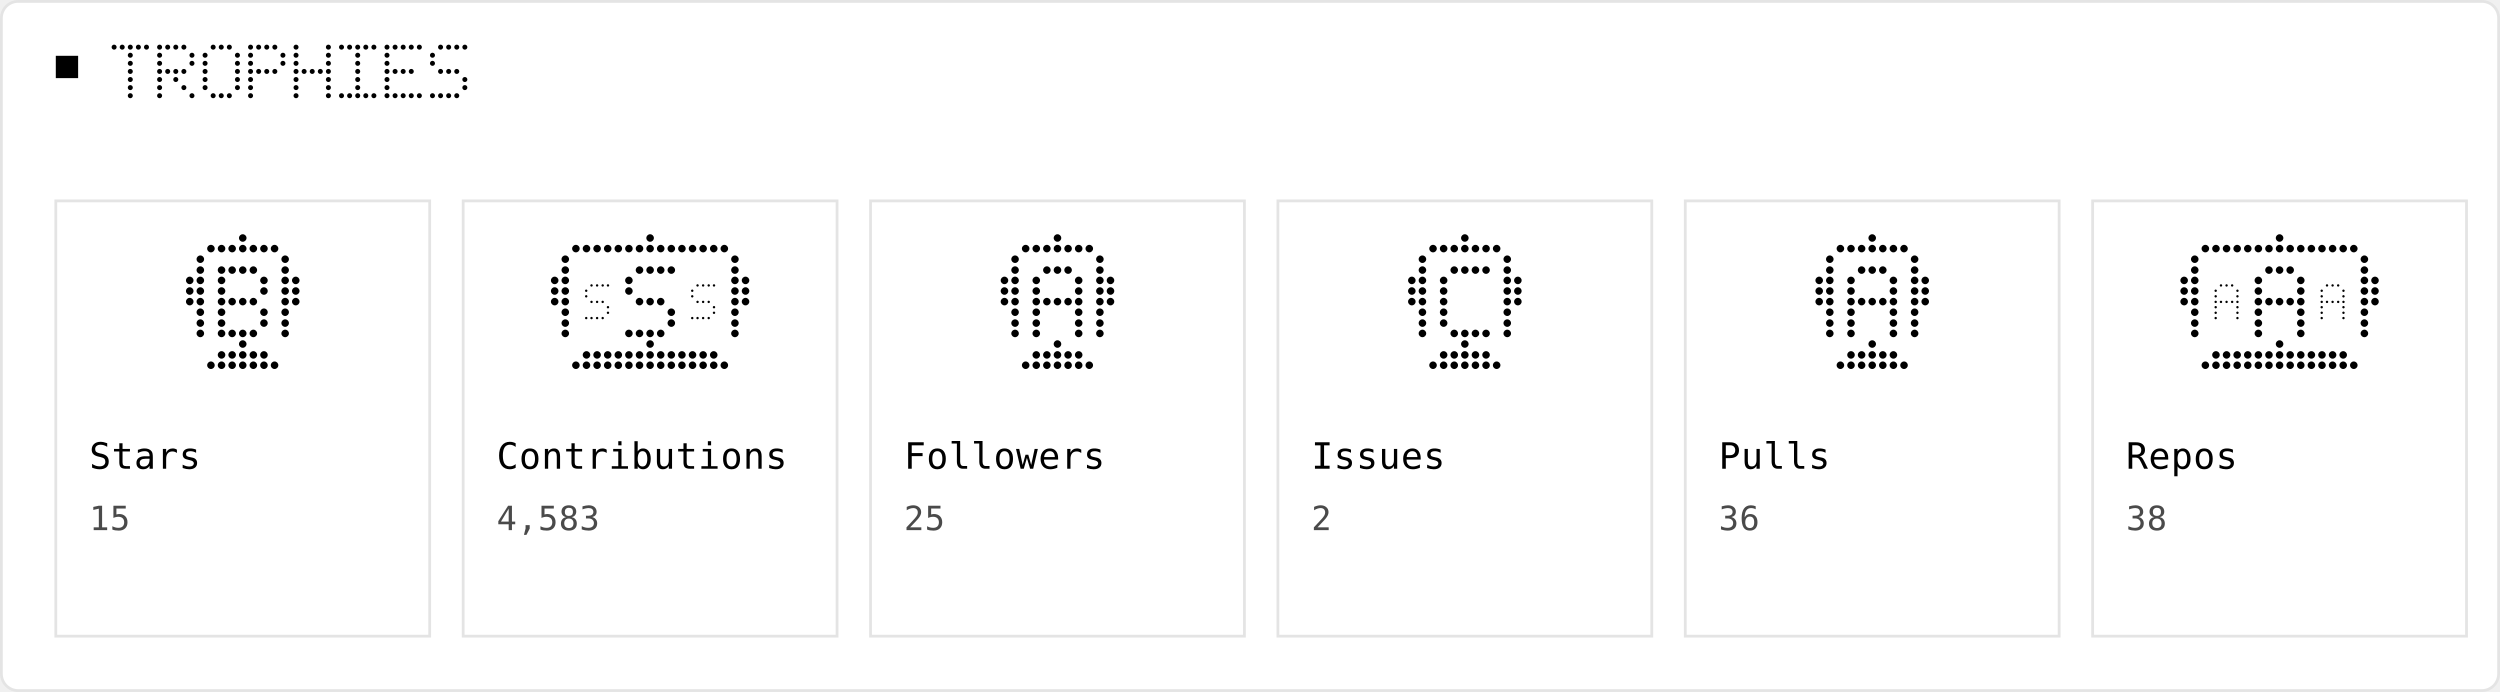
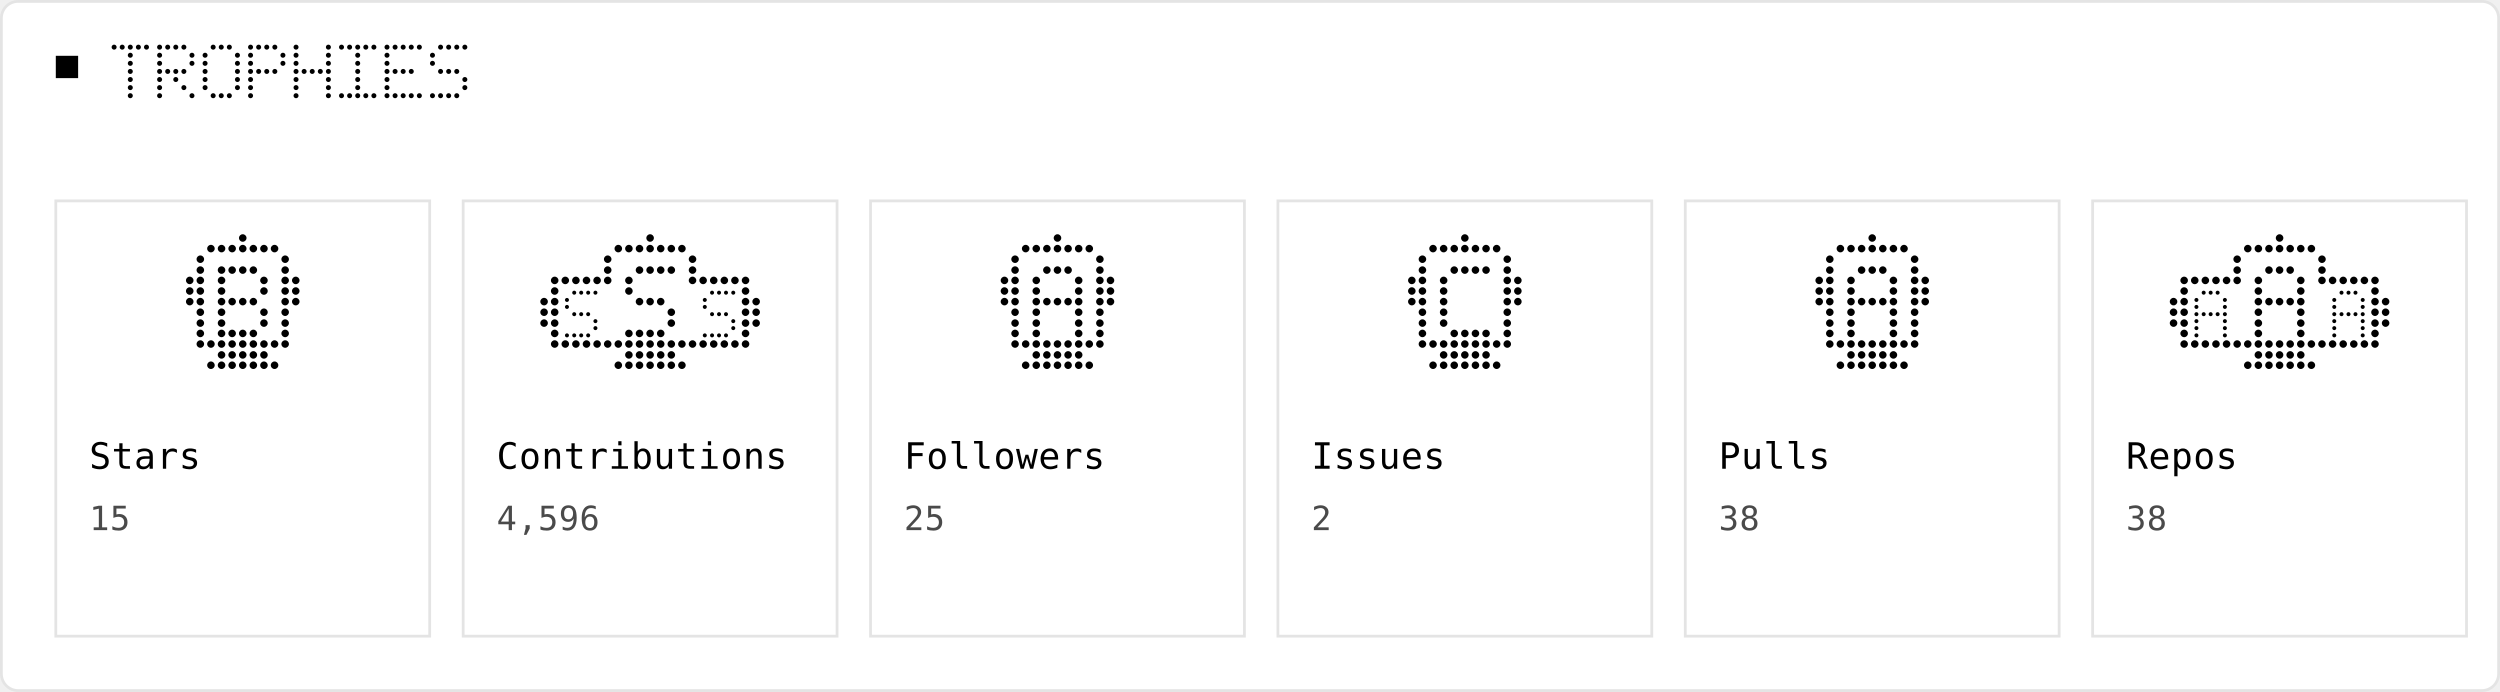
<svg xmlns="http://www.w3.org/2000/svg" width="896" height="248" viewBox="0 0 896 248" role="img">
  <rect x="0.5" y="0.5" width="895" height="247" rx="6" fill="#FFFFFF" stroke="#E4E4E4" stroke-width="1" />
  <rect x="20" y="20" width="8" height="8" fill="#000000" />
  <circle cx="40.9" cy="16.9" r="0.90" fill="#000000" />
  <circle cx="43.8" cy="16.9" r="0.90" fill="#000000" />
  <circle cx="46.7" cy="16.9" r="0.90" fill="#000000" />
  <circle cx="49.6" cy="16.9" r="0.90" fill="#000000" />
  <circle cx="52.5" cy="16.9" r="0.90" fill="#000000" />
  <circle cx="46.7" cy="19.8" r="0.90" fill="#000000" />
  <circle cx="46.7" cy="22.7" r="0.90" fill="#000000" />
  <circle cx="46.7" cy="25.6" r="0.90" fill="#000000" />
  <circle cx="46.7" cy="28.5" r="0.90" fill="#000000" />
  <circle cx="46.7" cy="31.4" r="0.90" fill="#000000" />
  <circle cx="46.7" cy="34.3" r="0.90" fill="#000000" />
  <circle cx="57.2" cy="16.9" r="0.90" fill="#000000" />
  <circle cx="60.1" cy="16.9" r="0.90" fill="#000000" />
  <circle cx="63.0" cy="16.9" r="0.90" fill="#000000" />
  <circle cx="65.9" cy="16.9" r="0.90" fill="#000000" />
  <circle cx="57.2" cy="19.8" r="0.90" fill="#000000" />
  <circle cx="68.8" cy="19.8" r="0.90" fill="#000000" />
  <circle cx="57.2" cy="22.7" r="0.90" fill="#000000" />
  <circle cx="68.8" cy="22.7" r="0.90" fill="#000000" />
  <circle cx="57.2" cy="25.6" r="0.90" fill="#000000" />
  <circle cx="60.1" cy="25.6" r="0.90" fill="#000000" />
  <circle cx="63.0" cy="25.6" r="0.90" fill="#000000" />
  <circle cx="65.9" cy="25.6" r="0.90" fill="#000000" />
  <circle cx="57.2" cy="28.5" r="0.90" fill="#000000" />
  <circle cx="63.0" cy="28.5" r="0.90" fill="#000000" />
  <circle cx="57.2" cy="31.4" r="0.90" fill="#000000" />
  <circle cx="65.9" cy="31.4" r="0.90" fill="#000000" />
  <circle cx="57.2" cy="34.3" r="0.90" fill="#000000" />
  <circle cx="68.8" cy="34.3" r="0.90" fill="#000000" />
  <circle cx="76.4" cy="16.9" r="0.90" fill="#000000" />
  <circle cx="79.3" cy="16.9" r="0.90" fill="#000000" />
  <circle cx="82.2" cy="16.9" r="0.90" fill="#000000" />
  <circle cx="73.5" cy="19.8" r="0.90" fill="#000000" />
  <circle cx="85.1" cy="19.8" r="0.90" fill="#000000" />
  <circle cx="73.5" cy="22.7" r="0.90" fill="#000000" />
  <circle cx="85.1" cy="22.7" r="0.90" fill="#000000" />
  <circle cx="73.5" cy="25.6" r="0.90" fill="#000000" />
  <circle cx="85.1" cy="25.6" r="0.90" fill="#000000" />
  <circle cx="73.5" cy="28.5" r="0.90" fill="#000000" />
  <circle cx="85.1" cy="28.5" r="0.90" fill="#000000" />
  <circle cx="73.5" cy="31.4" r="0.90" fill="#000000" />
  <circle cx="85.1" cy="31.4" r="0.90" fill="#000000" />
  <circle cx="76.4" cy="34.3" r="0.90" fill="#000000" />
  <circle cx="79.3" cy="34.3" r="0.90" fill="#000000" />
  <circle cx="82.2" cy="34.3" r="0.90" fill="#000000" />
  <circle cx="89.8" cy="16.9" r="0.90" fill="#000000" />
  <circle cx="92.7" cy="16.9" r="0.90" fill="#000000" />
  <circle cx="95.6" cy="16.9" r="0.90" fill="#000000" />
  <circle cx="98.5" cy="16.9" r="0.90" fill="#000000" />
  <circle cx="89.8" cy="19.8" r="0.90" fill="#000000" />
  <circle cx="101.4" cy="19.8" r="0.90" fill="#000000" />
  <circle cx="89.8" cy="22.7" r="0.90" fill="#000000" />
  <circle cx="101.4" cy="22.7" r="0.90" fill="#000000" />
  <circle cx="89.8" cy="25.6" r="0.90" fill="#000000" />
  <circle cx="92.7" cy="25.6" r="0.90" fill="#000000" />
  <circle cx="95.6" cy="25.6" r="0.90" fill="#000000" />
  <circle cx="98.5" cy="25.6" r="0.90" fill="#000000" />
  <circle cx="89.8" cy="28.5" r="0.90" fill="#000000" />
  <circle cx="89.8" cy="31.4" r="0.90" fill="#000000" />
  <circle cx="89.8" cy="34.3" r="0.90" fill="#000000" />
  <circle cx="106.1" cy="16.9" r="0.90" fill="#000000" />
  <circle cx="117.7" cy="16.9" r="0.90" fill="#000000" />
  <circle cx="106.1" cy="19.8" r="0.90" fill="#000000" />
  <circle cx="117.7" cy="19.8" r="0.90" fill="#000000" />
  <circle cx="106.1" cy="22.7" r="0.90" fill="#000000" />
  <circle cx="117.7" cy="22.7" r="0.90" fill="#000000" />
  <circle cx="106.1" cy="25.6" r="0.90" fill="#000000" />
  <circle cx="109.0" cy="25.6" r="0.90" fill="#000000" />
  <circle cx="111.9" cy="25.6" r="0.90" fill="#000000" />
  <circle cx="114.8" cy="25.6" r="0.90" fill="#000000" />
  <circle cx="117.7" cy="25.6" r="0.90" fill="#000000" />
  <circle cx="106.1" cy="28.5" r="0.90" fill="#000000" />
  <circle cx="117.7" cy="28.5" r="0.90" fill="#000000" />
  <circle cx="106.1" cy="31.4" r="0.90" fill="#000000" />
  <circle cx="117.7" cy="31.4" r="0.90" fill="#000000" />
  <circle cx="106.1" cy="34.3" r="0.90" fill="#000000" />
  <circle cx="117.7" cy="34.3" r="0.90" fill="#000000" />
  <circle cx="122.4" cy="16.9" r="0.90" fill="#000000" />
  <circle cx="125.3" cy="16.9" r="0.90" fill="#000000" />
  <circle cx="128.2" cy="16.9" r="0.90" fill="#000000" />
  <circle cx="131.1" cy="16.9" r="0.90" fill="#000000" />
  <circle cx="134.0" cy="16.9" r="0.90" fill="#000000" />
  <circle cx="128.2" cy="19.8" r="0.90" fill="#000000" />
  <circle cx="128.2" cy="22.7" r="0.90" fill="#000000" />
  <circle cx="128.2" cy="25.6" r="0.90" fill="#000000" />
  <circle cx="128.2" cy="28.5" r="0.90" fill="#000000" />
  <circle cx="128.2" cy="31.4" r="0.90" fill="#000000" />
  <circle cx="122.4" cy="34.3" r="0.90" fill="#000000" />
  <circle cx="125.3" cy="34.3" r="0.90" fill="#000000" />
  <circle cx="128.2" cy="34.3" r="0.90" fill="#000000" />
  <circle cx="131.1" cy="34.3" r="0.90" fill="#000000" />
  <circle cx="134.0" cy="34.3" r="0.90" fill="#000000" />
  <circle cx="138.7" cy="16.9" r="0.90" fill="#000000" />
  <circle cx="141.6" cy="16.9" r="0.90" fill="#000000" />
  <circle cx="144.5" cy="16.9" r="0.90" fill="#000000" />
  <circle cx="147.4" cy="16.9" r="0.90" fill="#000000" />
  <circle cx="150.3" cy="16.9" r="0.90" fill="#000000" />
  <circle cx="138.7" cy="19.8" r="0.90" fill="#000000" />
  <circle cx="138.7" cy="22.7" r="0.90" fill="#000000" />
  <circle cx="138.7" cy="25.6" r="0.90" fill="#000000" />
  <circle cx="141.6" cy="25.6" r="0.90" fill="#000000" />
  <circle cx="144.5" cy="25.6" r="0.90" fill="#000000" />
  <circle cx="147.4" cy="25.6" r="0.90" fill="#000000" />
  <circle cx="138.7" cy="28.5" r="0.90" fill="#000000" />
  <circle cx="138.7" cy="31.4" r="0.90" fill="#000000" />
  <circle cx="138.7" cy="34.3" r="0.90" fill="#000000" />
  <circle cx="141.6" cy="34.3" r="0.90" fill="#000000" />
  <circle cx="144.5" cy="34.3" r="0.90" fill="#000000" />
  <circle cx="147.4" cy="34.3" r="0.90" fill="#000000" />
  <circle cx="150.3" cy="34.3" r="0.90" fill="#000000" />
  <circle cx="157.9" cy="16.9" r="0.90" fill="#000000" />
  <circle cx="160.8" cy="16.9" r="0.90" fill="#000000" />
  <circle cx="163.7" cy="16.9" r="0.90" fill="#000000" />
  <circle cx="166.6" cy="16.9" r="0.90" fill="#000000" />
  <circle cx="155.0" cy="19.8" r="0.90" fill="#000000" />
  <circle cx="155.0" cy="22.7" r="0.90" fill="#000000" />
  <circle cx="157.9" cy="25.6" r="0.90" fill="#000000" />
  <circle cx="160.8" cy="25.6" r="0.90" fill="#000000" />
  <circle cx="163.7" cy="25.6" r="0.90" fill="#000000" />
  <circle cx="166.6" cy="28.5" r="0.90" fill="#000000" />
  <circle cx="166.6" cy="31.4" r="0.90" fill="#000000" />
  <circle cx="155.0" cy="34.3" r="0.90" fill="#000000" />
  <circle cx="157.9" cy="34.3" r="0.90" fill="#000000" />
  <circle cx="160.8" cy="34.3" r="0.90" fill="#000000" />
  <circle cx="163.7" cy="34.3" r="0.90" fill="#000000" />
  <rect x="20" y="72" width="134" height="156" fill="none" stroke="#E4E4E4" />
  <circle cx="87.0" cy="85.3" r="1.35" fill="#000000" />
  <circle cx="75.6" cy="89.1" r="1.35" fill="#000000" />
  <circle cx="79.4" cy="89.1" r="1.35" fill="#000000" />
  <circle cx="83.2" cy="89.1" r="1.35" fill="#000000" />
  <circle cx="87.0" cy="89.1" r="1.35" fill="#000000" />
  <circle cx="90.8" cy="89.1" r="1.35" fill="#000000" />
  <circle cx="94.6" cy="89.1" r="1.35" fill="#000000" />
  <circle cx="98.4" cy="89.1" r="1.35" fill="#000000" />
  <circle cx="71.8" cy="92.9" r="1.35" fill="#000000" />
  <circle cx="102.2" cy="92.9" r="1.35" fill="#000000" />
  <circle cx="71.8" cy="96.8" r="1.35" fill="#000000" />
  <circle cx="102.2" cy="96.8" r="1.35" fill="#000000" />
  <circle cx="71.8" cy="100.5" r="1.35" fill="#000000" />
  <circle cx="102.2" cy="100.5" r="1.35" fill="#000000" />
  <circle cx="71.8" cy="104.3" r="1.35" fill="#000000" />
  <circle cx="102.2" cy="104.3" r="1.35" fill="#000000" />
  <circle cx="71.8" cy="108.1" r="1.35" fill="#000000" />
  <circle cx="102.2" cy="108.1" r="1.35" fill="#000000" />
  <circle cx="71.8" cy="111.9" r="1.35" fill="#000000" />
  <circle cx="102.2" cy="111.9" r="1.35" fill="#000000" />
  <circle cx="71.8" cy="115.8" r="1.35" fill="#000000" />
  <circle cx="102.2" cy="115.8" r="1.35" fill="#000000" />
  <circle cx="71.8" cy="119.5" r="1.35" fill="#000000" />
  <circle cx="102.2" cy="119.5" r="1.35" fill="#000000" />
  <circle cx="68.0" cy="100.5" r="1.35" fill="#000000" />
  <circle cx="106.0" cy="100.5" r="1.35" fill="#000000" />
  <circle cx="68.0" cy="104.3" r="1.35" fill="#000000" />
  <circle cx="106.0" cy="104.3" r="1.35" fill="#000000" />
  <circle cx="68.0" cy="108.1" r="1.35" fill="#000000" />
  <circle cx="106.0" cy="108.1" r="1.35" fill="#000000" />
+   <circle cx="71.8" cy="123.3" r="1.35" fill="#000000" />
+   <circle cx="75.6" cy="123.3" r="1.35" fill="#000000" />
+   <circle cx="79.4" cy="123.3" r="1.35" fill="#000000" />
+   <circle cx="83.2" cy="123.3" r="1.35" fill="#000000" />
  <circle cx="87.0" cy="123.3" r="1.35" fill="#000000" />
+   <circle cx="90.8" cy="123.3" r="1.35" fill="#000000" />
+   <circle cx="94.6" cy="123.3" r="1.35" fill="#000000" />
+   <circle cx="98.4" cy="123.3" r="1.35" fill="#000000" />
+   <circle cx="102.2" cy="123.3" r="1.35" fill="#000000" />
  <circle cx="79.4" cy="127.2" r="1.35" fill="#000000" />
  <circle cx="83.2" cy="127.2" r="1.35" fill="#000000" />
  <circle cx="87.0" cy="127.2" r="1.35" fill="#000000" />
  <circle cx="90.8" cy="127.2" r="1.35" fill="#000000" />
  <circle cx="94.6" cy="127.2" r="1.35" fill="#000000" />
  <circle cx="75.6" cy="130.9" r="1.35" fill="#000000" />
  <circle cx="79.4" cy="130.9" r="1.35" fill="#000000" />
  <circle cx="83.2" cy="130.9" r="1.35" fill="#000000" />
  <circle cx="87.0" cy="130.9" r="1.35" fill="#000000" />
  <circle cx="90.8" cy="130.9" r="1.35" fill="#000000" />
  <circle cx="94.6" cy="130.9" r="1.35" fill="#000000" />
  <circle cx="98.4" cy="130.9" r="1.35" fill="#000000" />
  <circle cx="79.4" cy="96.8" r="1.35" fill="#000000" />
  <circle cx="83.2" cy="96.8" r="1.35" fill="#000000" />
  <circle cx="87.0" cy="96.8" r="1.35" fill="#000000" />
  <circle cx="90.8" cy="96.8" r="1.35" fill="#000000" />
  <circle cx="79.4" cy="100.5" r="1.35" fill="#000000" />
  <circle cx="94.6" cy="100.5" r="1.35" fill="#000000" />
  <circle cx="79.4" cy="104.3" r="1.35" fill="#000000" />
  <circle cx="94.6" cy="104.3" r="1.35" fill="#000000" />
  <circle cx="79.4" cy="108.1" r="1.35" fill="#000000" />
  <circle cx="83.2" cy="108.1" r="1.35" fill="#000000" />
  <circle cx="87.0" cy="108.1" r="1.35" fill="#000000" />
  <circle cx="90.8" cy="108.1" r="1.35" fill="#000000" />
  <circle cx="79.4" cy="111.9" r="1.35" fill="#000000" />
  <circle cx="94.6" cy="111.9" r="1.35" fill="#000000" />
  <circle cx="79.4" cy="115.8" r="1.35" fill="#000000" />
  <circle cx="94.6" cy="115.8" r="1.35" fill="#000000" />
  <circle cx="79.4" cy="119.5" r="1.35" fill="#000000" />
  <circle cx="83.2" cy="119.5" r="1.35" fill="#000000" />
  <circle cx="87.0" cy="119.5" r="1.35" fill="#000000" />
  <circle cx="90.8" cy="119.5" r="1.35" fill="#000000" />
  <text x="32" y="168" fill="#000000" font-family="ui-monospace, Geist Mono, monospace" font-size="13" letter-spacing="0.2" dominant-baseline="auto">Stars</text>
  <text x="32" y="190" fill="#4A4A4A" font-family="ui-monospace, Geist Mono, monospace" font-size="12" letter-spacing="0.2" dominant-baseline="auto">15</text>
  <rect x="166" y="72" width="134" height="156" fill="none" stroke="#E4E4E4" />
  <circle cx="233.0" cy="85.3" r="1.35" fill="#000000" />
-   <circle cx="206.4" cy="89.1" r="1.35" fill="#000000" />
-   <circle cx="210.2" cy="89.1" r="1.35" fill="#000000" />
-   <circle cx="214.0" cy="89.1" r="1.35" fill="#000000" />
-   <circle cx="217.8" cy="89.1" r="1.35" fill="#000000" />
  <circle cx="221.6" cy="89.1" r="1.35" fill="#000000" />
  <circle cx="225.4" cy="89.1" r="1.35" fill="#000000" />
  <circle cx="229.2" cy="89.1" r="1.35" fill="#000000" />
  <circle cx="233.0" cy="89.1" r="1.35" fill="#000000" />
  <circle cx="236.8" cy="89.1" r="1.35" fill="#000000" />
  <circle cx="240.6" cy="89.1" r="1.35" fill="#000000" />
  <circle cx="244.4" cy="89.1" r="1.35" fill="#000000" />
-   <circle cx="248.2" cy="89.1" r="1.35" fill="#000000" />
-   <circle cx="252.0" cy="89.1" r="1.35" fill="#000000" />
-   <circle cx="255.8" cy="89.1" r="1.35" fill="#000000" />
-   <circle cx="259.6" cy="89.1" r="1.35" fill="#000000" />
-   <circle cx="202.6" cy="92.9" r="1.35" fill="#000000" />
-   <circle cx="263.4" cy="92.9" r="1.35" fill="#000000" />
-   <circle cx="202.6" cy="96.8" r="1.35" fill="#000000" />
-   <circle cx="263.4" cy="96.8" r="1.35" fill="#000000" />
+   <circle cx="217.8" cy="92.9" r="1.35" fill="#000000" />
+   <circle cx="248.2" cy="92.9" r="1.35" fill="#000000" />
+   <circle cx="217.8" cy="96.8" r="1.35" fill="#000000" />
+   <circle cx="248.2" cy="96.8" r="1.35" fill="#000000" />
+   <circle cx="217.8" cy="100.5" r="1.35" fill="#000000" />
+   <circle cx="248.2" cy="100.5" r="1.35" fill="#000000" />
  <circle cx="202.6" cy="100.5" r="1.35" fill="#000000" />
+   <circle cx="206.4" cy="100.5" r="1.35" fill="#000000" />
+   <circle cx="210.2" cy="100.5" r="1.35" fill="#000000" />
+   <circle cx="214.0" cy="100.5" r="1.35" fill="#000000" />
+   <circle cx="198.8" cy="100.5" r="1.35" fill="#000000" />
+   <circle cx="252.0" cy="100.5" r="1.35" fill="#000000" />
+   <circle cx="255.8" cy="100.5" r="1.35" fill="#000000" />
+   <circle cx="259.6" cy="100.5" r="1.35" fill="#000000" />
  <circle cx="263.4" cy="100.5" r="1.35" fill="#000000" />
-   <circle cx="202.6" cy="104.3" r="1.35" fill="#000000" />
-   <circle cx="263.4" cy="104.3" r="1.35" fill="#000000" />
-   <circle cx="202.6" cy="108.1" r="1.35" fill="#000000" />
-   <circle cx="263.4" cy="108.1" r="1.35" fill="#000000" />
-   <circle cx="202.6" cy="111.9" r="1.35" fill="#000000" />
-   <circle cx="263.4" cy="111.9" r="1.35" fill="#000000" />
-   <circle cx="202.6" cy="115.8" r="1.35" fill="#000000" />
-   <circle cx="263.4" cy="115.8" r="1.35" fill="#000000" />
-   <circle cx="202.6" cy="119.5" r="1.35" fill="#000000" />
-   <circle cx="263.4" cy="119.5" r="1.35" fill="#000000" />
-   <circle cx="198.8" cy="100.5" r="1.35" fill="#000000" />
  <circle cx="267.2" cy="100.5" r="1.35" fill="#000000" />
  <circle cx="198.8" cy="104.3" r="1.35" fill="#000000" />
  <circle cx="267.2" cy="104.3" r="1.35" fill="#000000" />
  <circle cx="198.8" cy="108.1" r="1.35" fill="#000000" />
  <circle cx="267.2" cy="108.1" r="1.35" fill="#000000" />
+   <circle cx="198.8" cy="111.9" r="1.35" fill="#000000" />
+   <circle cx="267.2" cy="111.9" r="1.35" fill="#000000" />
+   <circle cx="198.8" cy="115.8" r="1.35" fill="#000000" />
+   <circle cx="267.2" cy="115.8" r="1.35" fill="#000000" />
+   <circle cx="198.8" cy="119.5" r="1.35" fill="#000000" />
+   <circle cx="267.2" cy="119.5" r="1.35" fill="#000000" />
+   <circle cx="195.0" cy="108.1" r="1.35" fill="#000000" />
+   <circle cx="195.0" cy="111.9" r="1.35" fill="#000000" />
+   <circle cx="195.0" cy="115.8" r="1.35" fill="#000000" />
+   <circle cx="271.0" cy="108.1" r="1.35" fill="#000000" />
+   <circle cx="271.0" cy="111.9" r="1.35" fill="#000000" />
+   <circle cx="271.0" cy="115.8" r="1.35" fill="#000000" />
+   <circle cx="198.8" cy="123.3" r="1.35" fill="#000000" />
+   <circle cx="202.6" cy="123.3" r="1.35" fill="#000000" />
+   <circle cx="206.4" cy="123.3" r="1.35" fill="#000000" />
+   <circle cx="210.2" cy="123.3" r="1.35" fill="#000000" />
+   <circle cx="214.0" cy="123.3" r="1.35" fill="#000000" />
+   <circle cx="217.8" cy="123.3" r="1.35" fill="#000000" />
+   <circle cx="221.6" cy="123.3" r="1.35" fill="#000000" />
+   <circle cx="225.4" cy="123.3" r="1.35" fill="#000000" />
+   <circle cx="229.2" cy="123.3" r="1.35" fill="#000000" />
  <circle cx="233.0" cy="123.3" r="1.35" fill="#000000" />
-   <circle cx="210.2" cy="127.2" r="1.35" fill="#000000" />
-   <circle cx="214.0" cy="127.2" r="1.35" fill="#000000" />
-   <circle cx="217.8" cy="127.2" r="1.35" fill="#000000" />
-   <circle cx="221.6" cy="127.2" r="1.35" fill="#000000" />
+   <circle cx="236.8" cy="123.3" r="1.35" fill="#000000" />
+   <circle cx="240.6" cy="123.3" r="1.35" fill="#000000" />
+   <circle cx="244.4" cy="123.3" r="1.35" fill="#000000" />
+   <circle cx="248.2" cy="123.3" r="1.35" fill="#000000" />
+   <circle cx="252.0" cy="123.3" r="1.35" fill="#000000" />
+   <circle cx="255.8" cy="123.3" r="1.35" fill="#000000" />
+   <circle cx="259.6" cy="123.3" r="1.35" fill="#000000" />
+   <circle cx="263.4" cy="123.3" r="1.35" fill="#000000" />
+   <circle cx="267.2" cy="123.3" r="1.35" fill="#000000" />
  <circle cx="225.4" cy="127.2" r="1.35" fill="#000000" />
  <circle cx="229.2" cy="127.2" r="1.35" fill="#000000" />
  <circle cx="233.0" cy="127.2" r="1.35" fill="#000000" />
  <circle cx="236.8" cy="127.2" r="1.35" fill="#000000" />
  <circle cx="240.6" cy="127.2" r="1.35" fill="#000000" />
-   <circle cx="244.4" cy="127.2" r="1.35" fill="#000000" />
-   <circle cx="248.2" cy="127.2" r="1.35" fill="#000000" />
-   <circle cx="252.0" cy="127.2" r="1.35" fill="#000000" />
-   <circle cx="255.8" cy="127.2" r="1.35" fill="#000000" />
-   <circle cx="206.4" cy="130.9" r="1.35" fill="#000000" />
-   <circle cx="210.2" cy="130.9" r="1.35" fill="#000000" />
-   <circle cx="214.0" cy="130.9" r="1.35" fill="#000000" />
-   <circle cx="217.8" cy="130.9" r="1.35" fill="#000000" />
  <circle cx="221.6" cy="130.9" r="1.35" fill="#000000" />
  <circle cx="225.4" cy="130.9" r="1.35" fill="#000000" />
  <circle cx="229.2" cy="130.9" r="1.35" fill="#000000" />
  <circle cx="233.0" cy="130.9" r="1.35" fill="#000000" />
  <circle cx="236.8" cy="130.9" r="1.35" fill="#000000" />
  <circle cx="240.6" cy="130.9" r="1.35" fill="#000000" />
  <circle cx="244.4" cy="130.9" r="1.35" fill="#000000" />
-   <circle cx="248.2" cy="130.9" r="1.35" fill="#000000" />
-   <circle cx="252.0" cy="130.9" r="1.35" fill="#000000" />
-   <circle cx="255.8" cy="130.9" r="1.35" fill="#000000" />
-   <circle cx="259.6" cy="130.9" r="1.35" fill="#000000" />
  <circle cx="229.2" cy="96.8" r="1.35" fill="#000000" />
  <circle cx="233.0" cy="96.8" r="1.35" fill="#000000" />
  <circle cx="236.8" cy="96.8" r="1.35" fill="#000000" />
  <circle cx="240.6" cy="96.8" r="1.35" fill="#000000" />
  <circle cx="225.4" cy="100.5" r="1.35" fill="#000000" />
  <circle cx="225.4" cy="104.3" r="1.35" fill="#000000" />
  <circle cx="229.2" cy="108.1" r="1.35" fill="#000000" />
  <circle cx="233.0" cy="108.1" r="1.35" fill="#000000" />
  <circle cx="236.8" cy="108.1" r="1.35" fill="#000000" />
  <circle cx="240.6" cy="111.9" r="1.35" fill="#000000" />
  <circle cx="240.6" cy="115.8" r="1.35" fill="#000000" />
  <circle cx="225.4" cy="119.5" r="1.35" fill="#000000" />
  <circle cx="229.2" cy="119.5" r="1.35" fill="#000000" />
  <circle cx="233.0" cy="119.5" r="1.35" fill="#000000" />
  <circle cx="236.8" cy="119.5" r="1.35" fill="#000000" />
-   <circle cx="212.0" cy="102.3" r="0.43" fill="#000000" />
-   <circle cx="214.0" cy="102.3" r="0.43" fill="#000000" />
-   <circle cx="216.0" cy="102.3" r="0.43" fill="#000000" />
-   <circle cx="217.9" cy="102.3" r="0.43" fill="#000000" />
-   <circle cx="210.1" cy="104.2" r="0.43" fill="#000000" />
-   <circle cx="210.1" cy="106.2" r="0.43" fill="#000000" />
-   <circle cx="212.0" cy="108.2" r="0.43" fill="#000000" />
-   <circle cx="214.0" cy="108.2" r="0.43" fill="#000000" />
-   <circle cx="216.0" cy="108.2" r="0.43" fill="#000000" />
-   <circle cx="217.9" cy="110.1" r="0.43" fill="#000000" />
-   <circle cx="217.9" cy="112.1" r="0.43" fill="#000000" />
-   <circle cx="210.1" cy="114.0" r="0.43" fill="#000000" />
-   <circle cx="212.0" cy="114.0" r="0.43" fill="#000000" />
-   <circle cx="214.0" cy="114.0" r="0.43" fill="#000000" />
-   <circle cx="216.0" cy="114.0" r="0.43" fill="#000000" />
-   <circle cx="250.0" cy="102.3" r="0.43" fill="#000000" />
-   <circle cx="252.0" cy="102.3" r="0.43" fill="#000000" />
-   <circle cx="254.0" cy="102.3" r="0.43" fill="#000000" />
-   <circle cx="255.9" cy="102.3" r="0.43" fill="#000000" />
-   <circle cx="248.1" cy="104.2" r="0.43" fill="#000000" />
-   <circle cx="248.1" cy="106.2" r="0.43" fill="#000000" />
-   <circle cx="250.0" cy="108.2" r="0.43" fill="#000000" />
-   <circle cx="252.0" cy="108.2" r="0.43" fill="#000000" />
-   <circle cx="254.0" cy="108.2" r="0.43" fill="#000000" />
-   <circle cx="255.9" cy="110.1" r="0.43" fill="#000000" />
-   <circle cx="255.9" cy="112.1" r="0.43" fill="#000000" />
-   <circle cx="248.1" cy="114.0" r="0.43" fill="#000000" />
-   <circle cx="250.0" cy="114.0" r="0.43" fill="#000000" />
-   <circle cx="252.0" cy="114.0" r="0.43" fill="#000000" />
-   <circle cx="254.0" cy="114.0" r="0.43" fill="#000000" />
+   <circle cx="205.8" cy="104.9" r="0.72" fill="#000000" />
+   <circle cx="208.3" cy="104.9" r="0.72" fill="#000000" />
+   <circle cx="210.8" cy="104.9" r="0.72" fill="#000000" />
+   <circle cx="213.4" cy="104.9" r="0.72" fill="#000000" />
+   <circle cx="203.2" cy="107.5" r="0.72" fill="#000000" />
+   <circle cx="203.2" cy="110.0" r="0.72" fill="#000000" />
+   <circle cx="205.8" cy="112.6" r="0.72" fill="#000000" />
+   <circle cx="208.3" cy="112.6" r="0.72" fill="#000000" />
+   <circle cx="210.8" cy="112.6" r="0.72" fill="#000000" />
+   <circle cx="213.4" cy="115.1" r="0.72" fill="#000000" />
+   <circle cx="213.4" cy="117.6" r="0.72" fill="#000000" />
+   <circle cx="203.2" cy="120.2" r="0.72" fill="#000000" />
+   <circle cx="205.8" cy="120.2" r="0.72" fill="#000000" />
+   <circle cx="208.3" cy="120.2" r="0.72" fill="#000000" />
+   <circle cx="210.8" cy="120.2" r="0.72" fill="#000000" />
+   <circle cx="255.2" cy="104.9" r="0.72" fill="#000000" />
+   <circle cx="257.7" cy="104.9" r="0.72" fill="#000000" />
+   <circle cx="260.2" cy="104.9" r="0.72" fill="#000000" />
+   <circle cx="262.8" cy="104.9" r="0.72" fill="#000000" />
+   <circle cx="252.6" cy="107.5" r="0.72" fill="#000000" />
+   <circle cx="252.6" cy="110.0" r="0.72" fill="#000000" />
+   <circle cx="255.2" cy="112.6" r="0.72" fill="#000000" />
+   <circle cx="257.7" cy="112.6" r="0.72" fill="#000000" />
+   <circle cx="260.2" cy="112.6" r="0.72" fill="#000000" />
+   <circle cx="262.8" cy="115.1" r="0.72" fill="#000000" />
+   <circle cx="262.8" cy="117.6" r="0.72" fill="#000000" />
+   <circle cx="252.6" cy="120.2" r="0.72" fill="#000000" />
+   <circle cx="255.2" cy="120.2" r="0.72" fill="#000000" />
+   <circle cx="257.7" cy="120.2" r="0.72" fill="#000000" />
+   <circle cx="260.2" cy="120.2" r="0.72" fill="#000000" />
  <text x="178" y="168" fill="#000000" font-family="ui-monospace, Geist Mono, monospace" font-size="13" letter-spacing="0.2" dominant-baseline="auto">Contributions</text>
-   <text x="178" y="190" fill="#4A4A4A" font-family="ui-monospace, Geist Mono, monospace" font-size="12" letter-spacing="0.2" dominant-baseline="auto">4,583</text>
+   <text x="178" y="190" fill="#4A4A4A" font-family="ui-monospace, Geist Mono, monospace" font-size="12" letter-spacing="0.2" dominant-baseline="auto">4,596</text>
  <rect x="312" y="72" width="134" height="156" fill="none" stroke="#E4E4E4" />
  <circle cx="379.0" cy="85.3" r="1.35" fill="#000000" />
  <circle cx="367.6" cy="89.1" r="1.35" fill="#000000" />
  <circle cx="371.4" cy="89.1" r="1.35" fill="#000000" />
  <circle cx="375.2" cy="89.1" r="1.35" fill="#000000" />
  <circle cx="379.0" cy="89.1" r="1.35" fill="#000000" />
  <circle cx="382.8" cy="89.1" r="1.35" fill="#000000" />
  <circle cx="386.6" cy="89.1" r="1.35" fill="#000000" />
  <circle cx="390.4" cy="89.1" r="1.35" fill="#000000" />
  <circle cx="363.8" cy="92.9" r="1.35" fill="#000000" />
  <circle cx="394.2" cy="92.9" r="1.35" fill="#000000" />
  <circle cx="363.8" cy="96.8" r="1.35" fill="#000000" />
  <circle cx="394.2" cy="96.8" r="1.35" fill="#000000" />
  <circle cx="363.8" cy="100.5" r="1.35" fill="#000000" />
  <circle cx="394.2" cy="100.5" r="1.35" fill="#000000" />
  <circle cx="363.8" cy="104.3" r="1.35" fill="#000000" />
  <circle cx="394.2" cy="104.3" r="1.35" fill="#000000" />
  <circle cx="363.8" cy="108.1" r="1.35" fill="#000000" />
  <circle cx="394.2" cy="108.1" r="1.35" fill="#000000" />
  <circle cx="363.8" cy="111.9" r="1.35" fill="#000000" />
  <circle cx="394.2" cy="111.9" r="1.35" fill="#000000" />
  <circle cx="363.8" cy="115.8" r="1.35" fill="#000000" />
  <circle cx="394.2" cy="115.8" r="1.35" fill="#000000" />
  <circle cx="363.8" cy="119.5" r="1.35" fill="#000000" />
  <circle cx="394.2" cy="119.5" r="1.35" fill="#000000" />
  <circle cx="360.0" cy="100.5" r="1.35" fill="#000000" />
  <circle cx="398.0" cy="100.5" r="1.35" fill="#000000" />
  <circle cx="360.0" cy="104.3" r="1.35" fill="#000000" />
  <circle cx="398.0" cy="104.3" r="1.35" fill="#000000" />
  <circle cx="360.0" cy="108.1" r="1.35" fill="#000000" />
  <circle cx="398.0" cy="108.1" r="1.35" fill="#000000" />
+   <circle cx="363.8" cy="123.3" r="1.35" fill="#000000" />
+   <circle cx="367.6" cy="123.3" r="1.35" fill="#000000" />
+   <circle cx="371.4" cy="123.3" r="1.35" fill="#000000" />
+   <circle cx="375.2" cy="123.3" r="1.35" fill="#000000" />
  <circle cx="379.0" cy="123.3" r="1.35" fill="#000000" />
+   <circle cx="382.8" cy="123.3" r="1.35" fill="#000000" />
+   <circle cx="386.6" cy="123.3" r="1.35" fill="#000000" />
+   <circle cx="390.4" cy="123.3" r="1.35" fill="#000000" />
+   <circle cx="394.2" cy="123.3" r="1.35" fill="#000000" />
  <circle cx="371.4" cy="127.2" r="1.35" fill="#000000" />
  <circle cx="375.2" cy="127.2" r="1.35" fill="#000000" />
  <circle cx="379.0" cy="127.2" r="1.35" fill="#000000" />
  <circle cx="382.8" cy="127.2" r="1.35" fill="#000000" />
  <circle cx="386.6" cy="127.2" r="1.35" fill="#000000" />
  <circle cx="367.6" cy="130.9" r="1.35" fill="#000000" />
  <circle cx="371.4" cy="130.9" r="1.35" fill="#000000" />
  <circle cx="375.2" cy="130.9" r="1.35" fill="#000000" />
  <circle cx="379.0" cy="130.9" r="1.35" fill="#000000" />
  <circle cx="382.8" cy="130.9" r="1.35" fill="#000000" />
  <circle cx="386.6" cy="130.9" r="1.35" fill="#000000" />
  <circle cx="390.4" cy="130.9" r="1.35" fill="#000000" />
  <circle cx="375.2" cy="96.8" r="1.35" fill="#000000" />
  <circle cx="379.0" cy="96.8" r="1.35" fill="#000000" />
  <circle cx="382.8" cy="96.8" r="1.35" fill="#000000" />
  <circle cx="371.4" cy="100.5" r="1.35" fill="#000000" />
  <circle cx="386.6" cy="100.5" r="1.35" fill="#000000" />
  <circle cx="371.4" cy="104.3" r="1.35" fill="#000000" />
  <circle cx="386.6" cy="104.3" r="1.35" fill="#000000" />
  <circle cx="371.4" cy="108.1" r="1.35" fill="#000000" />
  <circle cx="375.2" cy="108.1" r="1.35" fill="#000000" />
  <circle cx="379.0" cy="108.1" r="1.35" fill="#000000" />
  <circle cx="382.8" cy="108.1" r="1.35" fill="#000000" />
  <circle cx="386.6" cy="108.1" r="1.35" fill="#000000" />
  <circle cx="371.4" cy="111.9" r="1.35" fill="#000000" />
  <circle cx="386.6" cy="111.9" r="1.35" fill="#000000" />
  <circle cx="371.4" cy="115.8" r="1.35" fill="#000000" />
  <circle cx="386.6" cy="115.8" r="1.35" fill="#000000" />
  <circle cx="371.4" cy="119.5" r="1.35" fill="#000000" />
  <circle cx="386.6" cy="119.5" r="1.35" fill="#000000" />
  <text x="324" y="168" fill="#000000" font-family="ui-monospace, Geist Mono, monospace" font-size="13" letter-spacing="0.2" dominant-baseline="auto">Followers</text>
  <text x="324" y="190" fill="#4A4A4A" font-family="ui-monospace, Geist Mono, monospace" font-size="12" letter-spacing="0.2" dominant-baseline="auto">25</text>
  <rect x="458" y="72" width="134" height="156" fill="none" stroke="#E4E4E4" />
  <circle cx="525.0" cy="85.3" r="1.35" fill="#000000" />
  <circle cx="513.6" cy="89.1" r="1.35" fill="#000000" />
  <circle cx="517.4" cy="89.1" r="1.35" fill="#000000" />
  <circle cx="521.2" cy="89.1" r="1.35" fill="#000000" />
  <circle cx="525.0" cy="89.1" r="1.35" fill="#000000" />
  <circle cx="528.8" cy="89.1" r="1.35" fill="#000000" />
  <circle cx="532.6" cy="89.1" r="1.35" fill="#000000" />
  <circle cx="536.4" cy="89.1" r="1.35" fill="#000000" />
  <circle cx="509.8" cy="92.9" r="1.35" fill="#000000" />
  <circle cx="540.2" cy="92.9" r="1.35" fill="#000000" />
  <circle cx="509.8" cy="96.8" r="1.35" fill="#000000" />
  <circle cx="540.2" cy="96.8" r="1.35" fill="#000000" />
  <circle cx="509.8" cy="100.5" r="1.35" fill="#000000" />
  <circle cx="540.2" cy="100.5" r="1.35" fill="#000000" />
  <circle cx="509.8" cy="104.3" r="1.35" fill="#000000" />
  <circle cx="540.2" cy="104.3" r="1.35" fill="#000000" />
  <circle cx="509.8" cy="108.1" r="1.35" fill="#000000" />
  <circle cx="540.2" cy="108.1" r="1.35" fill="#000000" />
  <circle cx="509.8" cy="111.9" r="1.35" fill="#000000" />
  <circle cx="540.2" cy="111.9" r="1.35" fill="#000000" />
  <circle cx="509.8" cy="115.8" r="1.35" fill="#000000" />
  <circle cx="540.2" cy="115.8" r="1.35" fill="#000000" />
  <circle cx="509.8" cy="119.5" r="1.35" fill="#000000" />
  <circle cx="540.2" cy="119.5" r="1.35" fill="#000000" />
  <circle cx="506.0" cy="100.5" r="1.35" fill="#000000" />
  <circle cx="544.0" cy="100.5" r="1.35" fill="#000000" />
  <circle cx="506.0" cy="104.3" r="1.35" fill="#000000" />
  <circle cx="544.0" cy="104.3" r="1.35" fill="#000000" />
  <circle cx="506.0" cy="108.1" r="1.35" fill="#000000" />
  <circle cx="544.0" cy="108.1" r="1.35" fill="#000000" />
+   <circle cx="509.8" cy="123.3" r="1.35" fill="#000000" />
+   <circle cx="513.6" cy="123.3" r="1.35" fill="#000000" />
+   <circle cx="517.4" cy="123.3" r="1.35" fill="#000000" />
+   <circle cx="521.2" cy="123.3" r="1.35" fill="#000000" />
  <circle cx="525.0" cy="123.3" r="1.35" fill="#000000" />
+   <circle cx="528.8" cy="123.3" r="1.35" fill="#000000" />
+   <circle cx="532.6" cy="123.3" r="1.35" fill="#000000" />
+   <circle cx="536.4" cy="123.3" r="1.35" fill="#000000" />
+   <circle cx="540.2" cy="123.3" r="1.35" fill="#000000" />
  <circle cx="517.4" cy="127.2" r="1.35" fill="#000000" />
  <circle cx="521.2" cy="127.2" r="1.35" fill="#000000" />
  <circle cx="525.0" cy="127.2" r="1.35" fill="#000000" />
  <circle cx="528.8" cy="127.2" r="1.35" fill="#000000" />
  <circle cx="532.6" cy="127.2" r="1.35" fill="#000000" />
  <circle cx="513.6" cy="130.9" r="1.35" fill="#000000" />
  <circle cx="517.4" cy="130.9" r="1.35" fill="#000000" />
  <circle cx="521.2" cy="130.9" r="1.35" fill="#000000" />
  <circle cx="525.0" cy="130.9" r="1.35" fill="#000000" />
  <circle cx="528.8" cy="130.9" r="1.35" fill="#000000" />
  <circle cx="532.6" cy="130.9" r="1.35" fill="#000000" />
  <circle cx="536.4" cy="130.9" r="1.35" fill="#000000" />
  <circle cx="521.2" cy="96.8" r="1.35" fill="#000000" />
  <circle cx="525.0" cy="96.8" r="1.35" fill="#000000" />
  <circle cx="528.8" cy="96.8" r="1.35" fill="#000000" />
  <circle cx="532.6" cy="96.8" r="1.35" fill="#000000" />
  <circle cx="517.4" cy="100.5" r="1.35" fill="#000000" />
  <circle cx="517.4" cy="104.3" r="1.35" fill="#000000" />
  <circle cx="517.4" cy="108.1" r="1.35" fill="#000000" />
  <circle cx="517.4" cy="111.9" r="1.35" fill="#000000" />
  <circle cx="517.4" cy="115.8" r="1.35" fill="#000000" />
  <circle cx="521.2" cy="119.5" r="1.35" fill="#000000" />
  <circle cx="525.0" cy="119.5" r="1.35" fill="#000000" />
  <circle cx="528.8" cy="119.5" r="1.35" fill="#000000" />
  <circle cx="532.6" cy="119.5" r="1.35" fill="#000000" />
  <text x="470" y="168" fill="#000000" font-family="ui-monospace, Geist Mono, monospace" font-size="13" letter-spacing="0.2" dominant-baseline="auto">Issues</text>
  <text x="470" y="190" fill="#4A4A4A" font-family="ui-monospace, Geist Mono, monospace" font-size="12" letter-spacing="0.2" dominant-baseline="auto">2</text>
  <rect x="604" y="72" width="134" height="156" fill="none" stroke="#E4E4E4" />
  <circle cx="671.0" cy="85.3" r="1.35" fill="#000000" />
  <circle cx="659.6" cy="89.1" r="1.35" fill="#000000" />
  <circle cx="663.4" cy="89.1" r="1.35" fill="#000000" />
  <circle cx="667.2" cy="89.1" r="1.35" fill="#000000" />
  <circle cx="671.0" cy="89.1" r="1.35" fill="#000000" />
  <circle cx="674.8" cy="89.1" r="1.35" fill="#000000" />
  <circle cx="678.6" cy="89.1" r="1.35" fill="#000000" />
  <circle cx="682.4" cy="89.1" r="1.35" fill="#000000" />
  <circle cx="655.8" cy="92.9" r="1.35" fill="#000000" />
  <circle cx="686.2" cy="92.9" r="1.35" fill="#000000" />
  <circle cx="655.8" cy="96.8" r="1.35" fill="#000000" />
  <circle cx="686.2" cy="96.8" r="1.35" fill="#000000" />
  <circle cx="655.8" cy="100.5" r="1.35" fill="#000000" />
  <circle cx="686.2" cy="100.5" r="1.35" fill="#000000" />
  <circle cx="655.8" cy="104.3" r="1.35" fill="#000000" />
  <circle cx="686.2" cy="104.3" r="1.35" fill="#000000" />
  <circle cx="655.8" cy="108.1" r="1.35" fill="#000000" />
  <circle cx="686.2" cy="108.1" r="1.35" fill="#000000" />
  <circle cx="655.8" cy="111.9" r="1.35" fill="#000000" />
  <circle cx="686.2" cy="111.9" r="1.35" fill="#000000" />
  <circle cx="655.8" cy="115.8" r="1.35" fill="#000000" />
  <circle cx="686.2" cy="115.8" r="1.35" fill="#000000" />
  <circle cx="655.8" cy="119.5" r="1.35" fill="#000000" />
  <circle cx="686.2" cy="119.5" r="1.35" fill="#000000" />
  <circle cx="652.0" cy="100.5" r="1.35" fill="#000000" />
  <circle cx="690.0" cy="100.5" r="1.35" fill="#000000" />
  <circle cx="652.0" cy="104.3" r="1.35" fill="#000000" />
  <circle cx="690.0" cy="104.3" r="1.35" fill="#000000" />
  <circle cx="652.0" cy="108.1" r="1.35" fill="#000000" />
  <circle cx="690.0" cy="108.1" r="1.35" fill="#000000" />
+   <circle cx="655.8" cy="123.3" r="1.35" fill="#000000" />
+   <circle cx="659.6" cy="123.3" r="1.35" fill="#000000" />
+   <circle cx="663.4" cy="123.3" r="1.35" fill="#000000" />
+   <circle cx="667.2" cy="123.3" r="1.35" fill="#000000" />
  <circle cx="671.0" cy="123.3" r="1.35" fill="#000000" />
+   <circle cx="674.8" cy="123.3" r="1.35" fill="#000000" />
+   <circle cx="678.6" cy="123.3" r="1.35" fill="#000000" />
+   <circle cx="682.4" cy="123.3" r="1.35" fill="#000000" />
+   <circle cx="686.2" cy="123.3" r="1.35" fill="#000000" />
  <circle cx="663.4" cy="127.2" r="1.35" fill="#000000" />
  <circle cx="667.2" cy="127.2" r="1.35" fill="#000000" />
  <circle cx="671.0" cy="127.2" r="1.35" fill="#000000" />
  <circle cx="674.8" cy="127.2" r="1.35" fill="#000000" />
  <circle cx="678.6" cy="127.2" r="1.35" fill="#000000" />
  <circle cx="659.6" cy="130.9" r="1.35" fill="#000000" />
  <circle cx="663.4" cy="130.9" r="1.35" fill="#000000" />
  <circle cx="667.2" cy="130.9" r="1.35" fill="#000000" />
  <circle cx="671.0" cy="130.9" r="1.35" fill="#000000" />
  <circle cx="674.8" cy="130.9" r="1.35" fill="#000000" />
  <circle cx="678.6" cy="130.9" r="1.35" fill="#000000" />
  <circle cx="682.4" cy="130.9" r="1.35" fill="#000000" />
  <circle cx="667.2" cy="96.8" r="1.35" fill="#000000" />
  <circle cx="671.0" cy="96.8" r="1.35" fill="#000000" />
  <circle cx="674.8" cy="96.8" r="1.35" fill="#000000" />
  <circle cx="663.4" cy="100.5" r="1.35" fill="#000000" />
  <circle cx="678.6" cy="100.5" r="1.35" fill="#000000" />
  <circle cx="663.4" cy="104.3" r="1.35" fill="#000000" />
  <circle cx="678.6" cy="104.3" r="1.35" fill="#000000" />
  <circle cx="663.4" cy="108.1" r="1.35" fill="#000000" />
  <circle cx="667.2" cy="108.1" r="1.35" fill="#000000" />
  <circle cx="671.0" cy="108.1" r="1.35" fill="#000000" />
  <circle cx="674.8" cy="108.1" r="1.35" fill="#000000" />
  <circle cx="678.6" cy="108.1" r="1.35" fill="#000000" />
  <circle cx="663.4" cy="111.9" r="1.35" fill="#000000" />
  <circle cx="678.6" cy="111.9" r="1.35" fill="#000000" />
  <circle cx="663.4" cy="115.8" r="1.35" fill="#000000" />
  <circle cx="678.6" cy="115.8" r="1.35" fill="#000000" />
  <circle cx="663.4" cy="119.5" r="1.35" fill="#000000" />
  <circle cx="678.6" cy="119.5" r="1.35" fill="#000000" />
  <text x="616" y="168" fill="#000000" font-family="ui-monospace, Geist Mono, monospace" font-size="13" letter-spacing="0.2" dominant-baseline="auto">Pulls</text>
-   <text x="616" y="190" fill="#4A4A4A" font-family="ui-monospace, Geist Mono, monospace" font-size="12" letter-spacing="0.2" dominant-baseline="auto">36</text>
+   <text x="616" y="190" fill="#4A4A4A" font-family="ui-monospace, Geist Mono, monospace" font-size="12" letter-spacing="0.2" dominant-baseline="auto">38</text>
  <rect x="750" y="72" width="134" height="156" fill="none" stroke="#E4E4E4" />
  <circle cx="817.0" cy="85.3" r="1.35" fill="#000000" />
-   <circle cx="790.4" cy="89.1" r="1.35" fill="#000000" />
-   <circle cx="794.2" cy="89.1" r="1.35" fill="#000000" />
-   <circle cx="798.0" cy="89.1" r="1.35" fill="#000000" />
-   <circle cx="801.8" cy="89.1" r="1.35" fill="#000000" />
  <circle cx="805.6" cy="89.1" r="1.35" fill="#000000" />
  <circle cx="809.4" cy="89.1" r="1.35" fill="#000000" />
  <circle cx="813.2" cy="89.1" r="1.35" fill="#000000" />
  <circle cx="817.0" cy="89.1" r="1.35" fill="#000000" />
  <circle cx="820.8" cy="89.1" r="1.35" fill="#000000" />
  <circle cx="824.6" cy="89.1" r="1.35" fill="#000000" />
  <circle cx="828.4" cy="89.1" r="1.35" fill="#000000" />
-   <circle cx="832.2" cy="89.1" r="1.35" fill="#000000" />
-   <circle cx="836.0" cy="89.1" r="1.35" fill="#000000" />
-   <circle cx="839.8" cy="89.1" r="1.35" fill="#000000" />
-   <circle cx="843.6" cy="89.1" r="1.35" fill="#000000" />
-   <circle cx="786.6" cy="92.9" r="1.35" fill="#000000" />
-   <circle cx="847.4" cy="92.9" r="1.35" fill="#000000" />
-   <circle cx="786.6" cy="96.8" r="1.35" fill="#000000" />
-   <circle cx="847.4" cy="96.8" r="1.35" fill="#000000" />
+   <circle cx="801.8" cy="92.9" r="1.35" fill="#000000" />
+   <circle cx="832.2" cy="92.9" r="1.35" fill="#000000" />
+   <circle cx="801.8" cy="96.8" r="1.35" fill="#000000" />
+   <circle cx="832.2" cy="96.8" r="1.35" fill="#000000" />
+   <circle cx="801.8" cy="100.5" r="1.35" fill="#000000" />
+   <circle cx="832.2" cy="100.5" r="1.35" fill="#000000" />
  <circle cx="786.6" cy="100.5" r="1.35" fill="#000000" />
+   <circle cx="790.4" cy="100.5" r="1.35" fill="#000000" />
+   <circle cx="794.2" cy="100.5" r="1.35" fill="#000000" />
+   <circle cx="798.0" cy="100.5" r="1.35" fill="#000000" />
+   <circle cx="782.8" cy="100.5" r="1.35" fill="#000000" />
+   <circle cx="836.0" cy="100.5" r="1.35" fill="#000000" />
+   <circle cx="839.8" cy="100.5" r="1.35" fill="#000000" />
+   <circle cx="843.6" cy="100.5" r="1.35" fill="#000000" />
  <circle cx="847.4" cy="100.5" r="1.35" fill="#000000" />
-   <circle cx="786.6" cy="104.3" r="1.35" fill="#000000" />
-   <circle cx="847.4" cy="104.3" r="1.35" fill="#000000" />
-   <circle cx="786.6" cy="108.1" r="1.35" fill="#000000" />
-   <circle cx="847.4" cy="108.1" r="1.35" fill="#000000" />
-   <circle cx="786.6" cy="111.9" r="1.35" fill="#000000" />
-   <circle cx="847.4" cy="111.9" r="1.35" fill="#000000" />
-   <circle cx="786.6" cy="115.8" r="1.35" fill="#000000" />
-   <circle cx="847.4" cy="115.8" r="1.35" fill="#000000" />
-   <circle cx="786.6" cy="119.5" r="1.35" fill="#000000" />
-   <circle cx="847.4" cy="119.5" r="1.35" fill="#000000" />
-   <circle cx="782.8" cy="100.5" r="1.35" fill="#000000" />
  <circle cx="851.2" cy="100.5" r="1.35" fill="#000000" />
  <circle cx="782.8" cy="104.3" r="1.35" fill="#000000" />
  <circle cx="851.2" cy="104.3" r="1.35" fill="#000000" />
  <circle cx="782.8" cy="108.1" r="1.35" fill="#000000" />
  <circle cx="851.2" cy="108.1" r="1.35" fill="#000000" />
+   <circle cx="782.8" cy="111.9" r="1.35" fill="#000000" />
+   <circle cx="851.2" cy="111.9" r="1.35" fill="#000000" />
+   <circle cx="782.8" cy="115.8" r="1.35" fill="#000000" />
+   <circle cx="851.2" cy="115.8" r="1.35" fill="#000000" />
+   <circle cx="782.8" cy="119.5" r="1.35" fill="#000000" />
+   <circle cx="851.2" cy="119.5" r="1.35" fill="#000000" />
+   <circle cx="779.0" cy="108.1" r="1.35" fill="#000000" />
+   <circle cx="779.0" cy="111.9" r="1.35" fill="#000000" />
+   <circle cx="779.0" cy="115.8" r="1.35" fill="#000000" />
+   <circle cx="855.0" cy="108.1" r="1.35" fill="#000000" />
+   <circle cx="855.0" cy="111.9" r="1.35" fill="#000000" />
+   <circle cx="855.0" cy="115.8" r="1.35" fill="#000000" />
+   <circle cx="782.8" cy="123.3" r="1.35" fill="#000000" />
+   <circle cx="786.6" cy="123.3" r="1.35" fill="#000000" />
+   <circle cx="790.4" cy="123.3" r="1.35" fill="#000000" />
+   <circle cx="794.2" cy="123.3" r="1.35" fill="#000000" />
+   <circle cx="798.0" cy="123.3" r="1.35" fill="#000000" />
+   <circle cx="801.8" cy="123.3" r="1.35" fill="#000000" />
+   <circle cx="805.6" cy="123.3" r="1.35" fill="#000000" />
+   <circle cx="809.4" cy="123.3" r="1.35" fill="#000000" />
+   <circle cx="813.2" cy="123.3" r="1.35" fill="#000000" />
  <circle cx="817.0" cy="123.3" r="1.35" fill="#000000" />
-   <circle cx="794.2" cy="127.2" r="1.35" fill="#000000" />
-   <circle cx="798.0" cy="127.2" r="1.35" fill="#000000" />
-   <circle cx="801.8" cy="127.2" r="1.35" fill="#000000" />
-   <circle cx="805.6" cy="127.2" r="1.35" fill="#000000" />
+   <circle cx="820.8" cy="123.3" r="1.35" fill="#000000" />
+   <circle cx="824.6" cy="123.3" r="1.35" fill="#000000" />
+   <circle cx="828.4" cy="123.3" r="1.35" fill="#000000" />
+   <circle cx="832.2" cy="123.3" r="1.35" fill="#000000" />
+   <circle cx="836.0" cy="123.3" r="1.35" fill="#000000" />
+   <circle cx="839.8" cy="123.3" r="1.35" fill="#000000" />
+   <circle cx="843.6" cy="123.3" r="1.35" fill="#000000" />
+   <circle cx="847.4" cy="123.3" r="1.35" fill="#000000" />
+   <circle cx="851.2" cy="123.3" r="1.35" fill="#000000" />
  <circle cx="809.4" cy="127.2" r="1.35" fill="#000000" />
  <circle cx="813.2" cy="127.2" r="1.35" fill="#000000" />
  <circle cx="817.0" cy="127.2" r="1.35" fill="#000000" />
  <circle cx="820.8" cy="127.2" r="1.35" fill="#000000" />
  <circle cx="824.6" cy="127.2" r="1.35" fill="#000000" />
-   <circle cx="828.4" cy="127.2" r="1.35" fill="#000000" />
-   <circle cx="832.2" cy="127.2" r="1.35" fill="#000000" />
-   <circle cx="836.0" cy="127.2" r="1.35" fill="#000000" />
-   <circle cx="839.8" cy="127.2" r="1.35" fill="#000000" />
-   <circle cx="790.4" cy="130.9" r="1.35" fill="#000000" />
-   <circle cx="794.2" cy="130.9" r="1.35" fill="#000000" />
-   <circle cx="798.0" cy="130.9" r="1.35" fill="#000000" />
-   <circle cx="801.8" cy="130.9" r="1.35" fill="#000000" />
  <circle cx="805.6" cy="130.9" r="1.35" fill="#000000" />
  <circle cx="809.4" cy="130.9" r="1.35" fill="#000000" />
  <circle cx="813.2" cy="130.9" r="1.35" fill="#000000" />
  <circle cx="817.0" cy="130.9" r="1.35" fill="#000000" />
  <circle cx="820.8" cy="130.9" r="1.35" fill="#000000" />
  <circle cx="824.6" cy="130.9" r="1.35" fill="#000000" />
  <circle cx="828.4" cy="130.9" r="1.35" fill="#000000" />
-   <circle cx="832.2" cy="130.9" r="1.35" fill="#000000" />
-   <circle cx="836.0" cy="130.9" r="1.35" fill="#000000" />
-   <circle cx="839.8" cy="130.9" r="1.35" fill="#000000" />
-   <circle cx="843.6" cy="130.9" r="1.35" fill="#000000" />
  <circle cx="813.2" cy="96.8" r="1.35" fill="#000000" />
  <circle cx="817.0" cy="96.8" r="1.35" fill="#000000" />
  <circle cx="820.8" cy="96.8" r="1.35" fill="#000000" />
  <circle cx="809.4" cy="100.5" r="1.35" fill="#000000" />
  <circle cx="824.6" cy="100.5" r="1.35" fill="#000000" />
  <circle cx="809.4" cy="104.3" r="1.35" fill="#000000" />
  <circle cx="824.6" cy="104.3" r="1.35" fill="#000000" />
  <circle cx="809.4" cy="108.1" r="1.35" fill="#000000" />
  <circle cx="813.2" cy="108.1" r="1.35" fill="#000000" />
  <circle cx="817.0" cy="108.1" r="1.35" fill="#000000" />
  <circle cx="820.8" cy="108.1" r="1.35" fill="#000000" />
  <circle cx="824.6" cy="108.1" r="1.35" fill="#000000" />
  <circle cx="809.4" cy="111.9" r="1.35" fill="#000000" />
  <circle cx="824.6" cy="111.9" r="1.35" fill="#000000" />
  <circle cx="809.4" cy="115.8" r="1.35" fill="#000000" />
  <circle cx="824.6" cy="115.8" r="1.35" fill="#000000" />
  <circle cx="809.4" cy="119.5" r="1.35" fill="#000000" />
  <circle cx="824.6" cy="119.5" r="1.35" fill="#000000" />
-   <circle cx="796.0" cy="102.3" r="0.43" fill="#000000" />
-   <circle cx="798.0" cy="102.3" r="0.43" fill="#000000" />
-   <circle cx="800.0" cy="102.3" r="0.43" fill="#000000" />
-   <circle cx="794.1" cy="104.2" r="0.43" fill="#000000" />
-   <circle cx="801.9" cy="104.2" r="0.43" fill="#000000" />
-   <circle cx="794.1" cy="106.2" r="0.43" fill="#000000" />
-   <circle cx="801.9" cy="106.2" r="0.43" fill="#000000" />
-   <circle cx="794.1" cy="108.2" r="0.43" fill="#000000" />
-   <circle cx="796.0" cy="108.2" r="0.43" fill="#000000" />
-   <circle cx="798.0" cy="108.2" r="0.43" fill="#000000" />
-   <circle cx="800.0" cy="108.2" r="0.43" fill="#000000" />
-   <circle cx="801.9" cy="108.2" r="0.43" fill="#000000" />
-   <circle cx="794.1" cy="110.1" r="0.43" fill="#000000" />
-   <circle cx="801.9" cy="110.1" r="0.43" fill="#000000" />
-   <circle cx="794.1" cy="112.1" r="0.43" fill="#000000" />
-   <circle cx="801.9" cy="112.1" r="0.43" fill="#000000" />
-   <circle cx="794.1" cy="114.0" r="0.43" fill="#000000" />
-   <circle cx="801.9" cy="114.0" r="0.43" fill="#000000" />
-   <circle cx="834.0" cy="102.3" r="0.43" fill="#000000" />
-   <circle cx="836.0" cy="102.3" r="0.43" fill="#000000" />
-   <circle cx="838.0" cy="102.3" r="0.43" fill="#000000" />
-   <circle cx="832.1" cy="104.2" r="0.43" fill="#000000" />
-   <circle cx="839.9" cy="104.2" r="0.43" fill="#000000" />
-   <circle cx="832.1" cy="106.2" r="0.43" fill="#000000" />
-   <circle cx="839.9" cy="106.2" r="0.43" fill="#000000" />
-   <circle cx="832.1" cy="108.2" r="0.43" fill="#000000" />
-   <circle cx="834.0" cy="108.2" r="0.43" fill="#000000" />
-   <circle cx="836.0" cy="108.2" r="0.43" fill="#000000" />
-   <circle cx="838.0" cy="108.2" r="0.43" fill="#000000" />
-   <circle cx="839.9" cy="108.2" r="0.43" fill="#000000" />
-   <circle cx="832.1" cy="110.1" r="0.43" fill="#000000" />
-   <circle cx="839.9" cy="110.1" r="0.43" fill="#000000" />
-   <circle cx="832.1" cy="112.1" r="0.43" fill="#000000" />
-   <circle cx="839.9" cy="112.1" r="0.43" fill="#000000" />
-   <circle cx="832.1" cy="114.0" r="0.43" fill="#000000" />
-   <circle cx="839.9" cy="114.0" r="0.43" fill="#000000" />
+   <circle cx="789.8" cy="104.9" r="0.72" fill="#000000" />
+   <circle cx="792.3" cy="104.9" r="0.72" fill="#000000" />
+   <circle cx="794.8" cy="104.9" r="0.72" fill="#000000" />
+   <circle cx="787.2" cy="107.5" r="0.72" fill="#000000" />
+   <circle cx="797.4" cy="107.5" r="0.72" fill="#000000" />
+   <circle cx="787.2" cy="110.0" r="0.72" fill="#000000" />
+   <circle cx="797.4" cy="110.0" r="0.72" fill="#000000" />
+   <circle cx="787.2" cy="112.6" r="0.72" fill="#000000" />
+   <circle cx="789.8" cy="112.6" r="0.72" fill="#000000" />
+   <circle cx="792.3" cy="112.6" r="0.72" fill="#000000" />
+   <circle cx="794.8" cy="112.6" r="0.72" fill="#000000" />
+   <circle cx="797.4" cy="112.6" r="0.72" fill="#000000" />
+   <circle cx="787.2" cy="115.1" r="0.72" fill="#000000" />
+   <circle cx="797.4" cy="115.1" r="0.72" fill="#000000" />
+   <circle cx="787.2" cy="117.6" r="0.72" fill="#000000" />
+   <circle cx="797.4" cy="117.6" r="0.72" fill="#000000" />
+   <circle cx="787.2" cy="120.2" r="0.72" fill="#000000" />
+   <circle cx="797.4" cy="120.2" r="0.72" fill="#000000" />
+   <circle cx="839.2" cy="104.9" r="0.72" fill="#000000" />
+   <circle cx="841.7" cy="104.9" r="0.72" fill="#000000" />
+   <circle cx="844.2" cy="104.9" r="0.72" fill="#000000" />
+   <circle cx="836.6" cy="107.5" r="0.72" fill="#000000" />
+   <circle cx="846.8" cy="107.5" r="0.72" fill="#000000" />
+   <circle cx="836.6" cy="110.0" r="0.72" fill="#000000" />
+   <circle cx="846.8" cy="110.0" r="0.72" fill="#000000" />
+   <circle cx="836.6" cy="112.6" r="0.72" fill="#000000" />
+   <circle cx="839.2" cy="112.6" r="0.72" fill="#000000" />
+   <circle cx="841.7" cy="112.6" r="0.72" fill="#000000" />
+   <circle cx="844.2" cy="112.6" r="0.72" fill="#000000" />
+   <circle cx="846.8" cy="112.6" r="0.72" fill="#000000" />
+   <circle cx="836.6" cy="115.1" r="0.72" fill="#000000" />
+   <circle cx="846.8" cy="115.1" r="0.72" fill="#000000" />
+   <circle cx="836.6" cy="117.6" r="0.72" fill="#000000" />
+   <circle cx="846.8" cy="117.6" r="0.72" fill="#000000" />
+   <circle cx="836.6" cy="120.2" r="0.72" fill="#000000" />
+   <circle cx="846.8" cy="120.2" r="0.72" fill="#000000" />
  <text x="762" y="168" fill="#000000" font-family="ui-monospace, Geist Mono, monospace" font-size="13" letter-spacing="0.2" dominant-baseline="auto">Repos</text>
  <text x="762" y="190" fill="#4A4A4A" font-family="ui-monospace, Geist Mono, monospace" font-size="12" letter-spacing="0.2" dominant-baseline="auto">38</text>
</svg>
